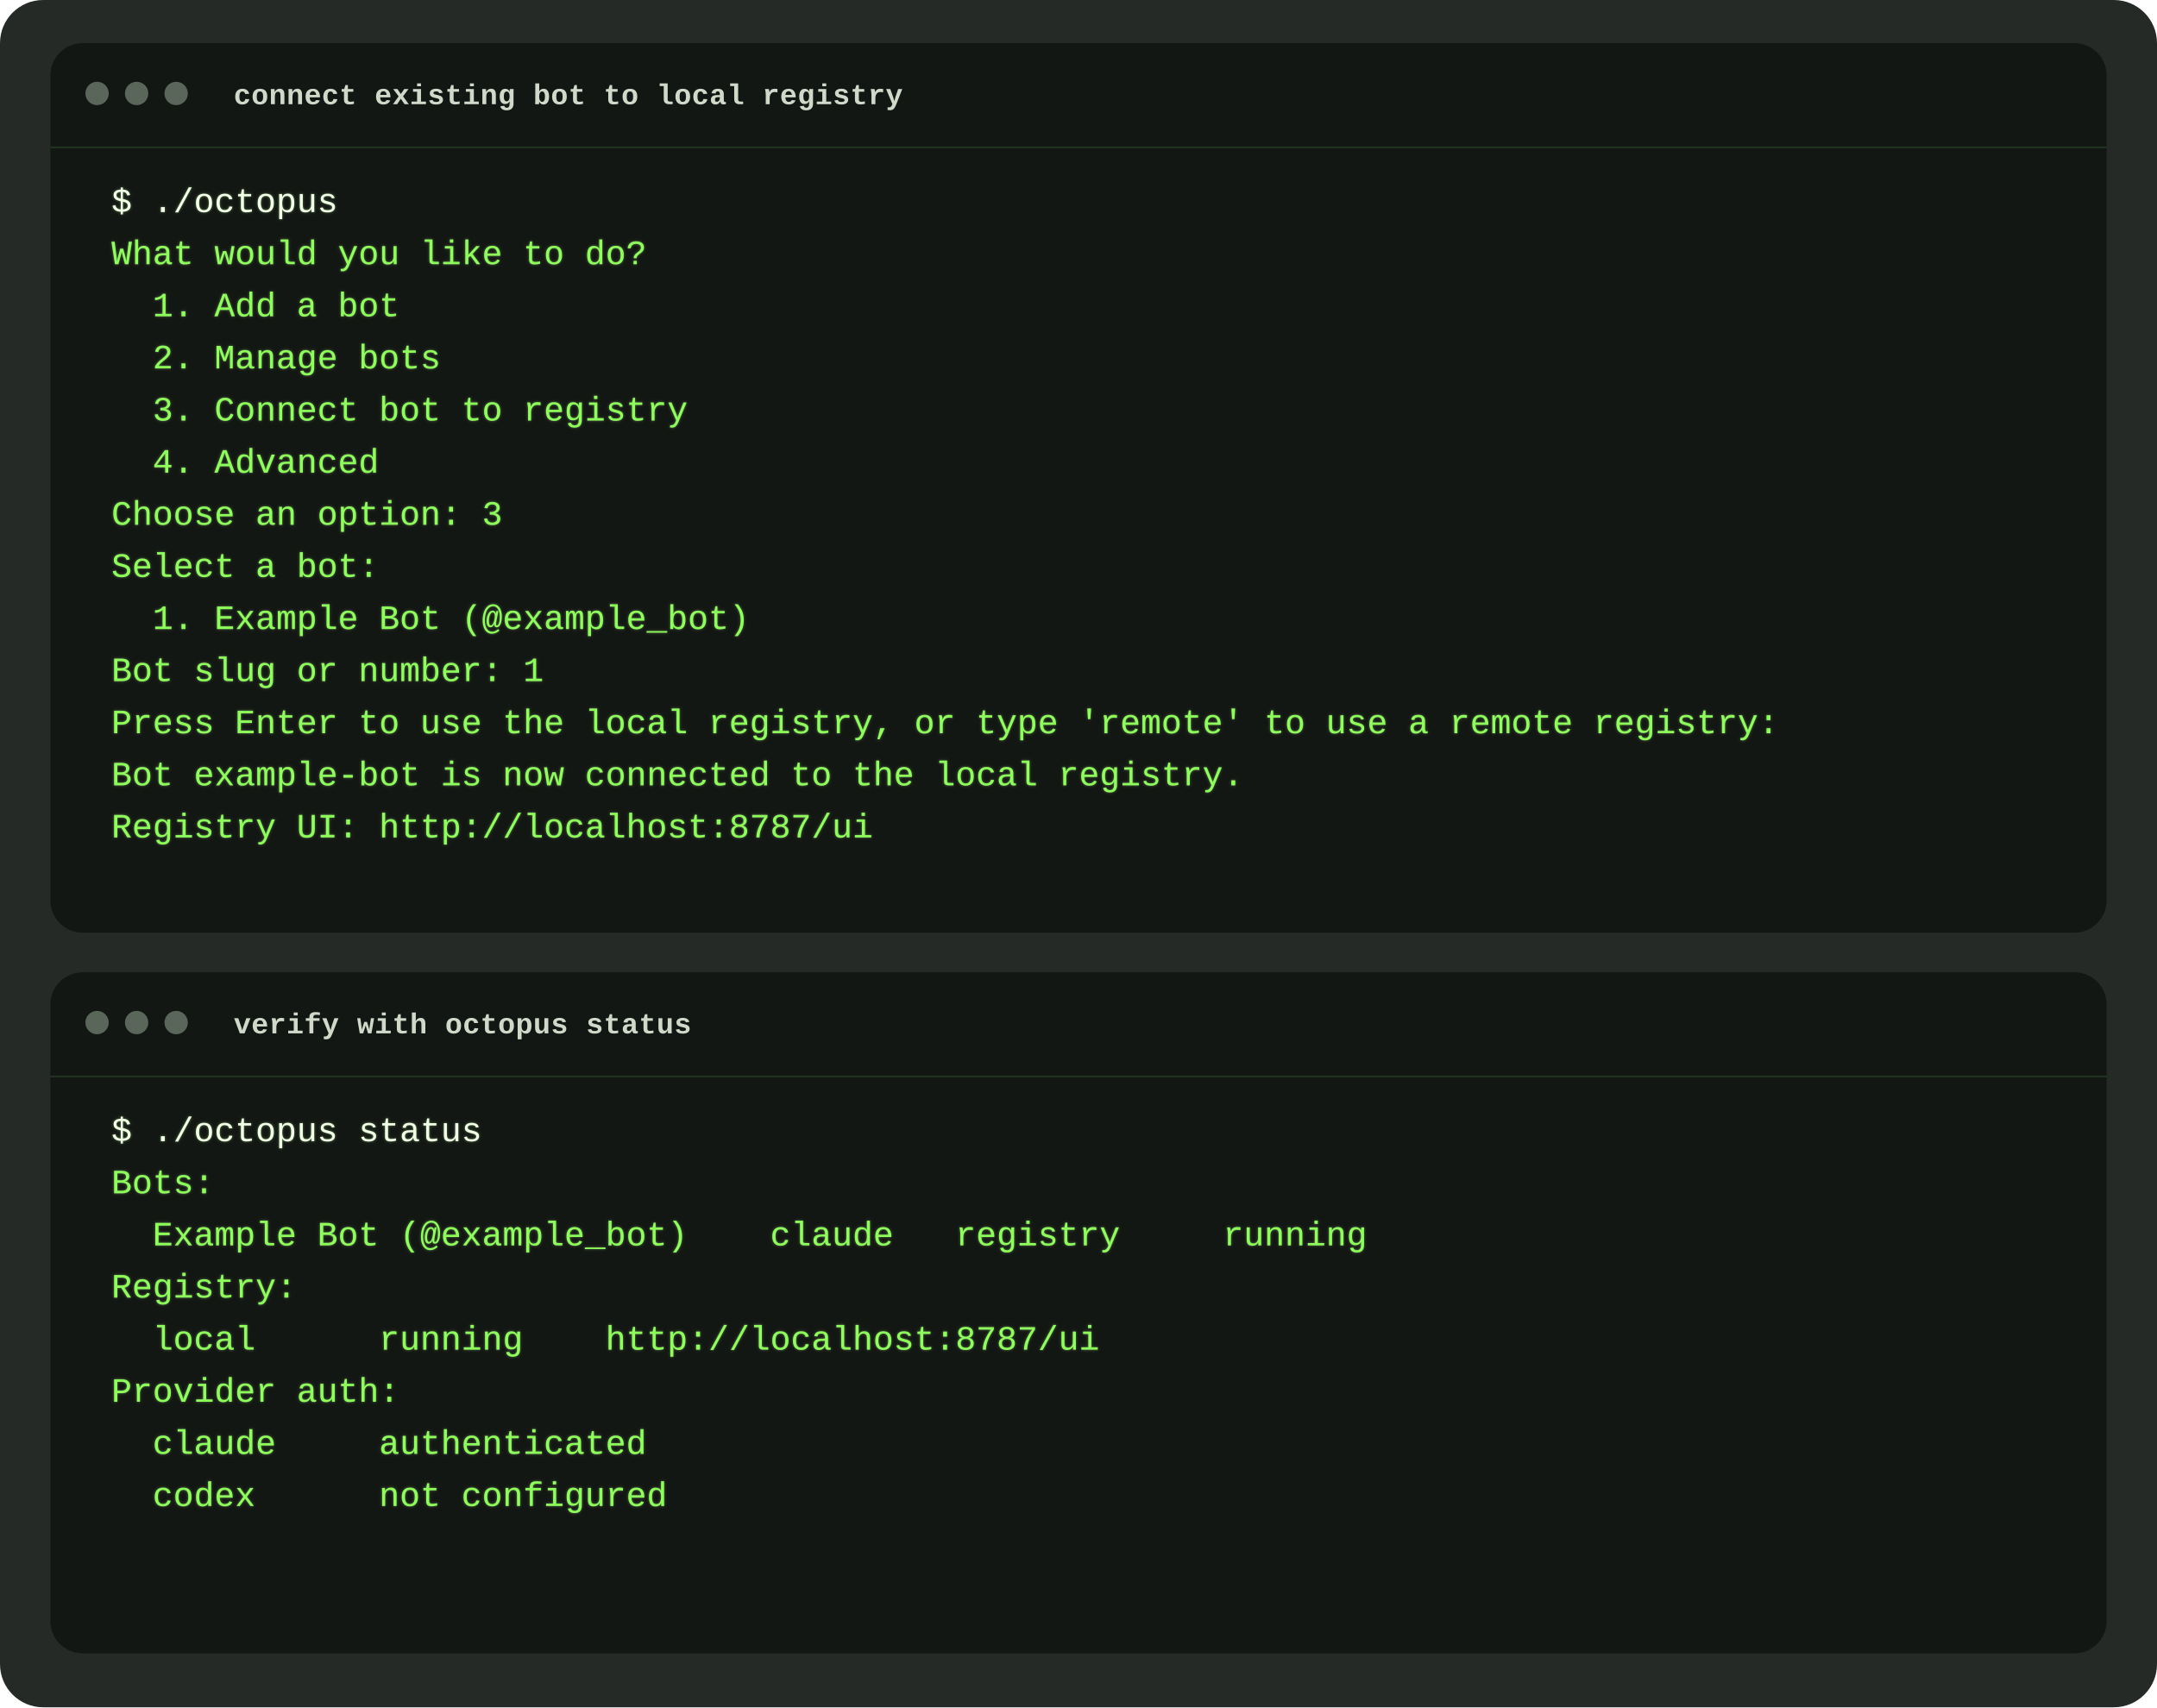
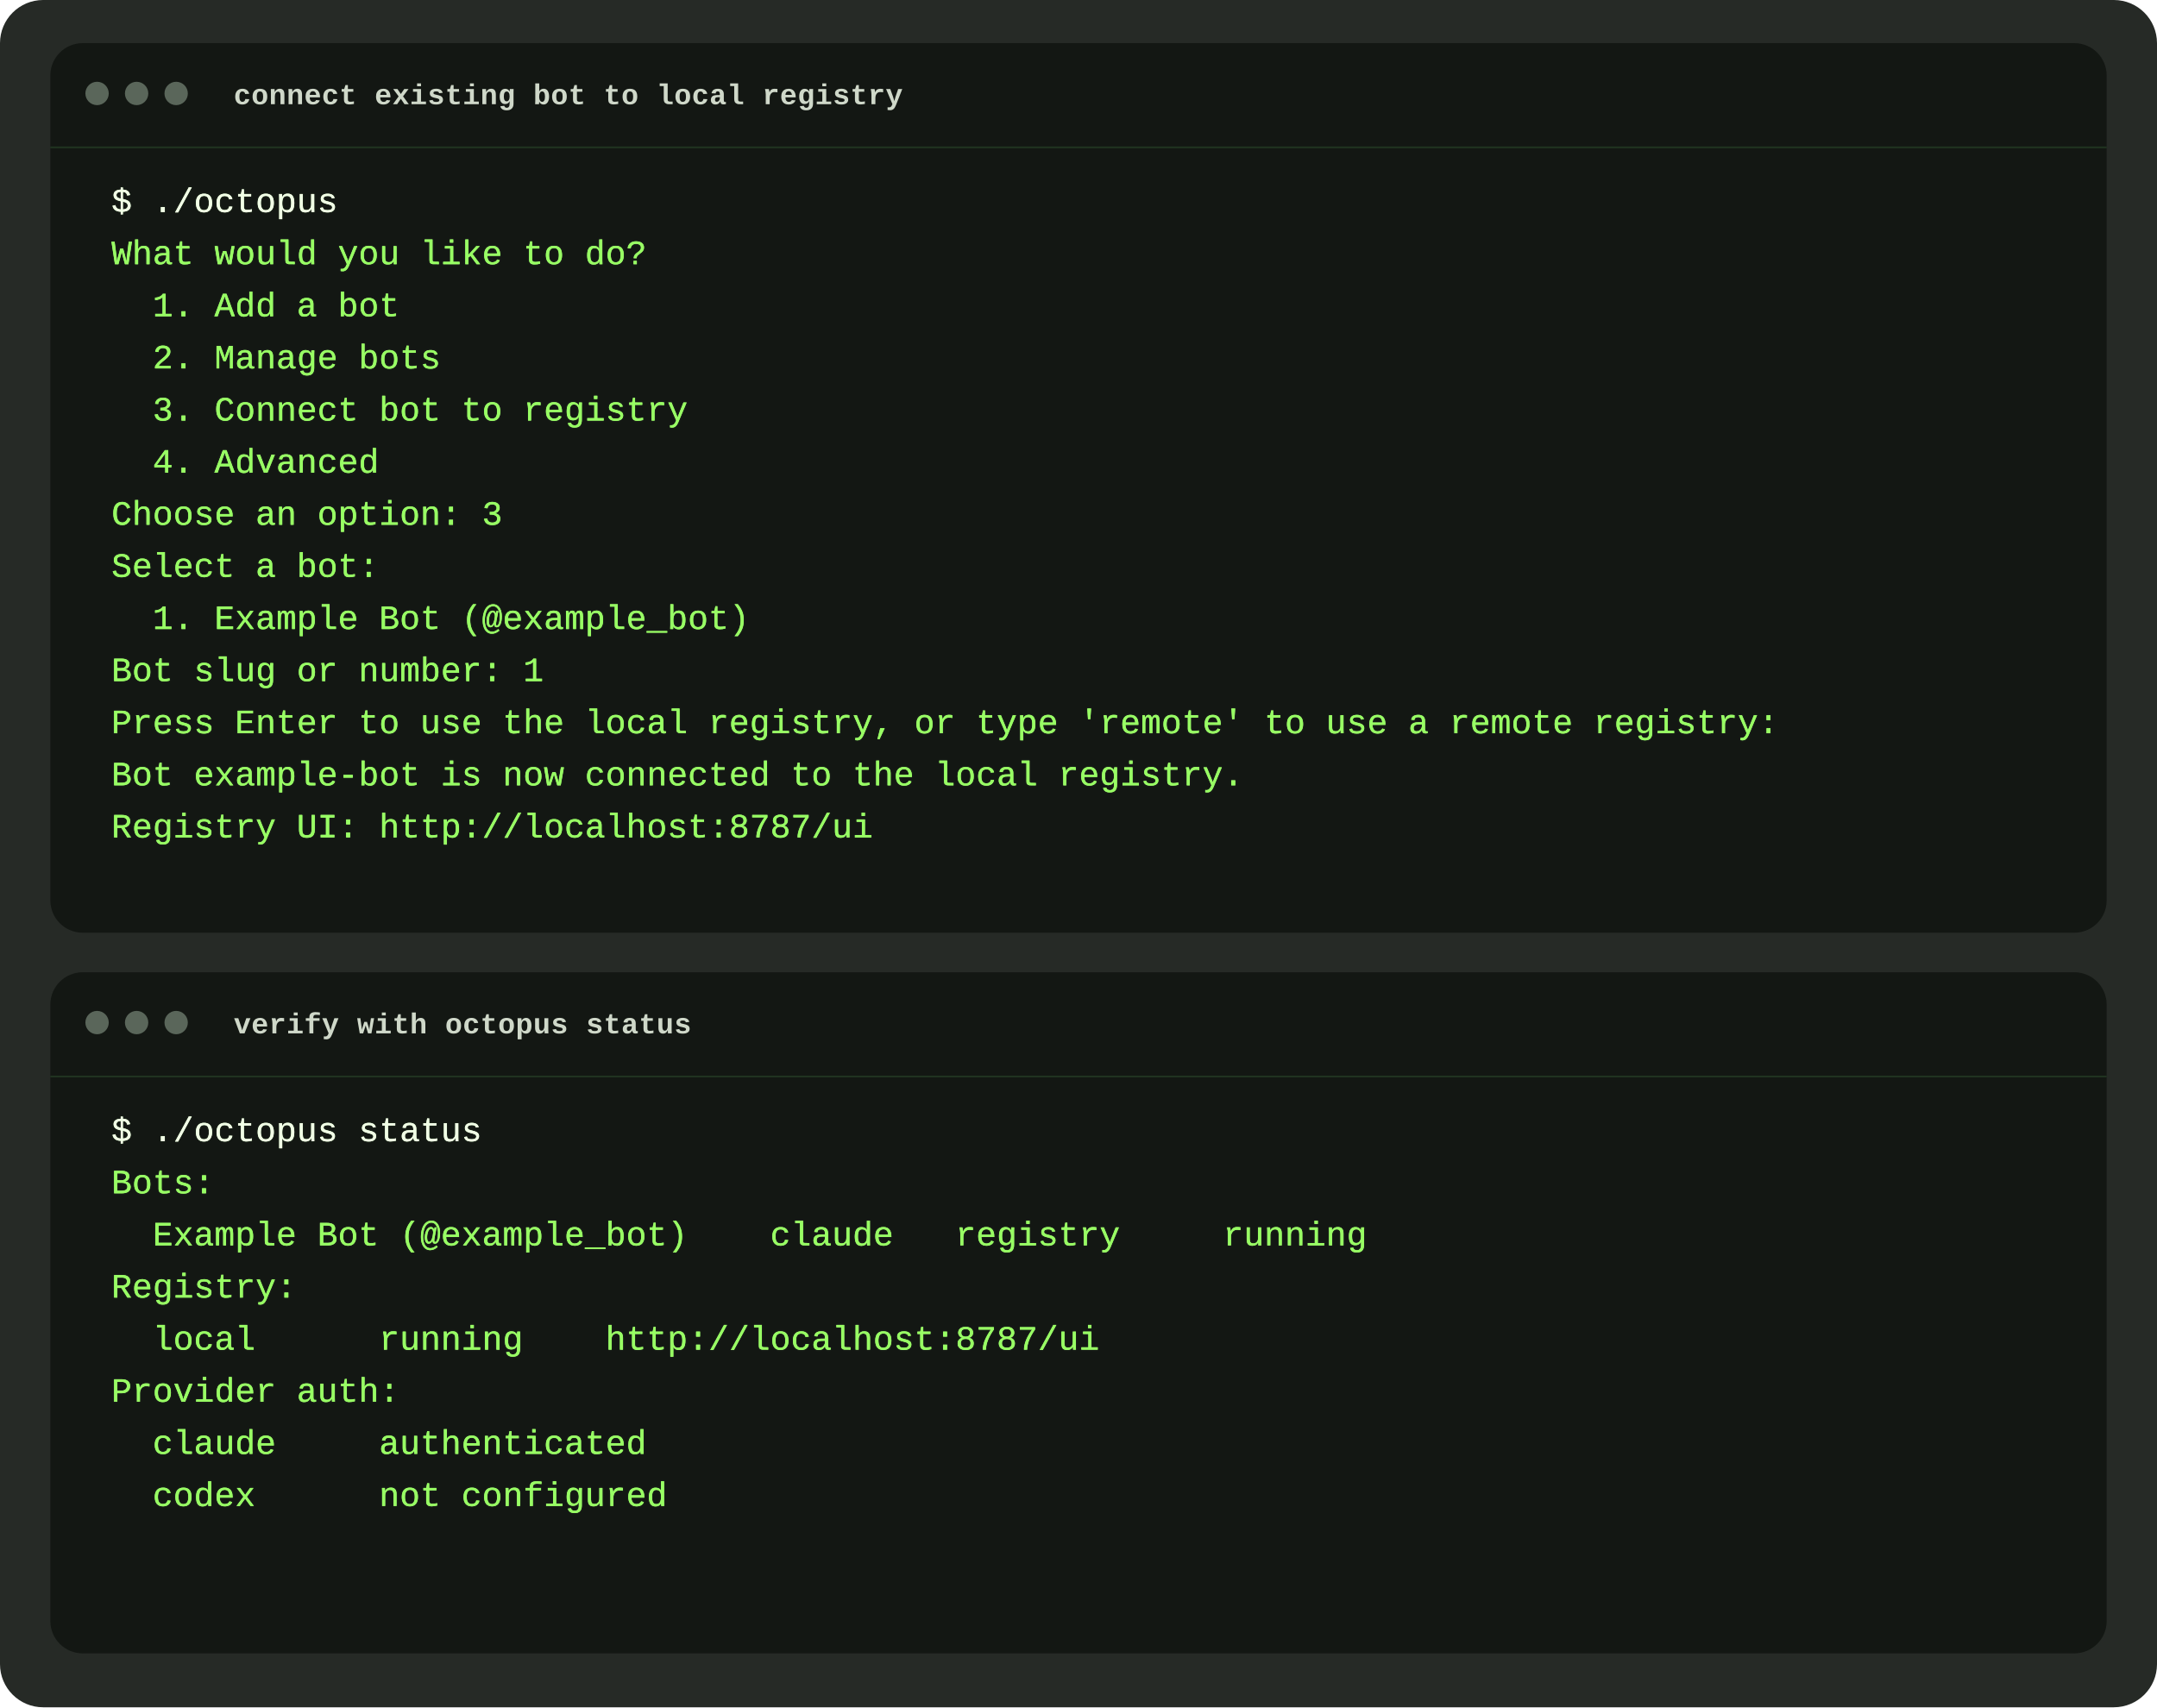
<svg xmlns="http://www.w3.org/2000/svg" width="1200" height="950" viewBox="0 0 1200 950" role="img" aria-labelledby="title desc">
  <style>
    .bg { fill: #262a26; }
    .panel { fill: #131713; }
    .rule { stroke: #274227; stroke-width: 1; opacity: 0.65; }
    .dot { fill: #5a665a; }
    .label { fill: #cfd8c9; font: 600 16px "IBM Plex Mono", "SFMono-Regular", Menlo, Monaco, Consolas, "Liberation Mono", monospace; letter-spacing: 0.2px; }
-     .line { fill: #8cff58; font: 19px "IBM Plex Mono", "SFMono-Regular", Menlo, Monaco, Consolas, "Liberation Mono", monospace; letter-spacing: 0.05px; filter: url(#crt-glow); }
+     .line { fill: #98ff64; font: 19px "IBM Plex Mono", "SFMono-Regular", Menlo, Monaco, Consolas, "Liberation Mono", monospace; letter-spacing: 0.05px; }
+     .glow-copy { opacity: 0.42; filter: url(#crt-glow); }
    .prompt { fill: #f1ffe6; }
  </style>
  <defs>
    <filter id="crt-glow" x="-20%" y="-20%" width="140%" height="140%">
-       <feGaussianBlur stdDeviation="0.85" result="blur" />
-       <feColorMatrix in="blur" type="matrix" values="0 0 0 0 0.55 0 0 0 0 1 0 0 0 0 0.35 0 0 0 0.5 0" result="glow" />
+       <feGaussianBlur stdDeviation="0.6" result="blur" />
+       <feColorMatrix in="blur" type="matrix" values="0 0 0 0 0.55 0 0 0 0 1 0 0 0 0 0.35 0 0 0 0.45 0" result="glow" />
      <feMerge>
        <feMergeNode in="glow" />
-         <feMergeNode in="SourceGraphic" />
      </feMerge>
    </filter>
  </defs>
  <rect class="bg" x="0" y="0" width="1200" height="950" rx="24" />
  <g transform="translate(28 24)">
    <rect class="panel" x="0" y="0" width="1144" height="495" rx="18" />
    <circle class="dot" cx="26" cy="28" r="6.5" />
    <circle class="dot" cx="48" cy="28" r="6.5" />
    <circle class="dot" cx="70" cy="28" r="6.5" />
    <text class="label" x="102" y="34">connect existing bot to local registry</text>
    <line class="rule" x1="0" y1="58" x2="1144" y2="58" />
-     <text class="line" xml:space="preserve">
-       <tspan class="prompt" x="34" y="94">$ ./octopus</tspan>
-       <tspan x="34" dy="29">What would you like to do?</tspan>
-       <tspan x="34" dy="29">  1. Add a bot</tspan>
-       <tspan x="34" dy="29">  2. Manage bots</tspan>
-       <tspan x="34" dy="29">  3. Connect bot to registry</tspan>
-       <tspan x="34" dy="29">  4. Advanced</tspan>
-       <tspan x="34" dy="29">Choose an option: 3</tspan>
-       <tspan x="34" dy="29" />
-       <tspan x="34" dy="29">Select a bot:</tspan>
-       <tspan x="34" dy="29">  1. Example Bot (@example_bot)</tspan>
-       <tspan x="34" dy="29">Bot slug or number: 1</tspan>
-       <tspan x="34" dy="29">Press Enter to use the local registry, or type 'remote' to use a remote registry:</tspan>
-       <tspan x="34" dy="29">Bot example-bot is now connected to the local registry.</tspan>
-       <tspan x="34" dy="29">Registry UI: http://localhost:8787/ui</tspan>
-     </text>
+     <g id="copy-connect-local">
+       <text class="line" xml:space="preserve">
+         <tspan class="prompt" x="34" y="94">$ ./octopus</tspan>
+         <tspan x="34" dy="29">What would you like to do?</tspan>
+         <tspan x="34" dy="29">  1. Add a bot</tspan>
+         <tspan x="34" dy="29">  2. Manage bots</tspan>
+         <tspan x="34" dy="29">  3. Connect bot to registry</tspan>
+         <tspan x="34" dy="29">  4. Advanced</tspan>
+         <tspan x="34" dy="29">Choose an option: 3</tspan>
+         <tspan x="34" dy="29" />
+         <tspan x="34" dy="29">Select a bot:</tspan>
+         <tspan x="34" dy="29">  1. Example Bot (@example_bot)</tspan>
+         <tspan x="34" dy="29">Bot slug or number: 1</tspan>
+         <tspan x="34" dy="29">Press Enter to use the local registry, or type 'remote' to use a remote registry:</tspan>
+         <tspan x="34" dy="29">Bot example-bot is now connected to the local registry.</tspan>
+         <tspan x="34" dy="29">Registry UI: http://localhost:8787/ui</tspan>
+       </text>
+     </g>
+     <use href="#copy-connect-local" class="glow-copy" />
+     <use href="#copy-connect-local" />
    <rect class="panel" x="0" y="517" width="1144" height="379" rx="18" />
    <circle class="dot" cx="26" cy="545" r="6.5" />
    <circle class="dot" cx="48" cy="545" r="6.5" />
    <circle class="dot" cx="70" cy="545" r="6.5" />
    <text class="label" x="102" y="551">verify with octopus status</text>
    <line class="rule" x1="0" y1="575" x2="1144" y2="575" />
-     <text class="line" xml:space="preserve">
-       <tspan class="prompt" x="34" y="611">$ ./octopus status</tspan>
-       <tspan x="34" dy="29">Bots:</tspan>
-       <tspan x="34" dy="29">  Example Bot (@example_bot)    claude   registry     running</tspan>
-       <tspan x="34" dy="29" />
-       <tspan x="34" dy="29">Registry:</tspan>
-       <tspan x="34" dy="29">  local      running    http://localhost:8787/ui</tspan>
-       <tspan x="34" dy="29" />
-       <tspan x="34" dy="29">Provider auth:</tspan>
-       <tspan x="34" dy="29">  claude     authenticated</tspan>
-       <tspan x="34" dy="29">  codex      not configured</tspan>
-     </text>
+     <g id="copy-connect-local-status">
+       <text class="line" xml:space="preserve">
+         <tspan class="prompt" x="34" y="611">$ ./octopus status</tspan>
+         <tspan x="34" dy="29">Bots:</tspan>
+         <tspan x="34" dy="29">  Example Bot (@example_bot)    claude   registry     running</tspan>
+         <tspan x="34" dy="29" />
+         <tspan x="34" dy="29">Registry:</tspan>
+         <tspan x="34" dy="29">  local      running    http://localhost:8787/ui</tspan>
+         <tspan x="34" dy="29" />
+         <tspan x="34" dy="29">Provider auth:</tspan>
+         <tspan x="34" dy="29">  claude     authenticated</tspan>
+         <tspan x="34" dy="29">  codex      not configured</tspan>
+       </text>
+     </g>
+     <use href="#copy-connect-local-status" class="glow-copy" />
+     <use href="#copy-connect-local-status" />
  </g>
</svg>
